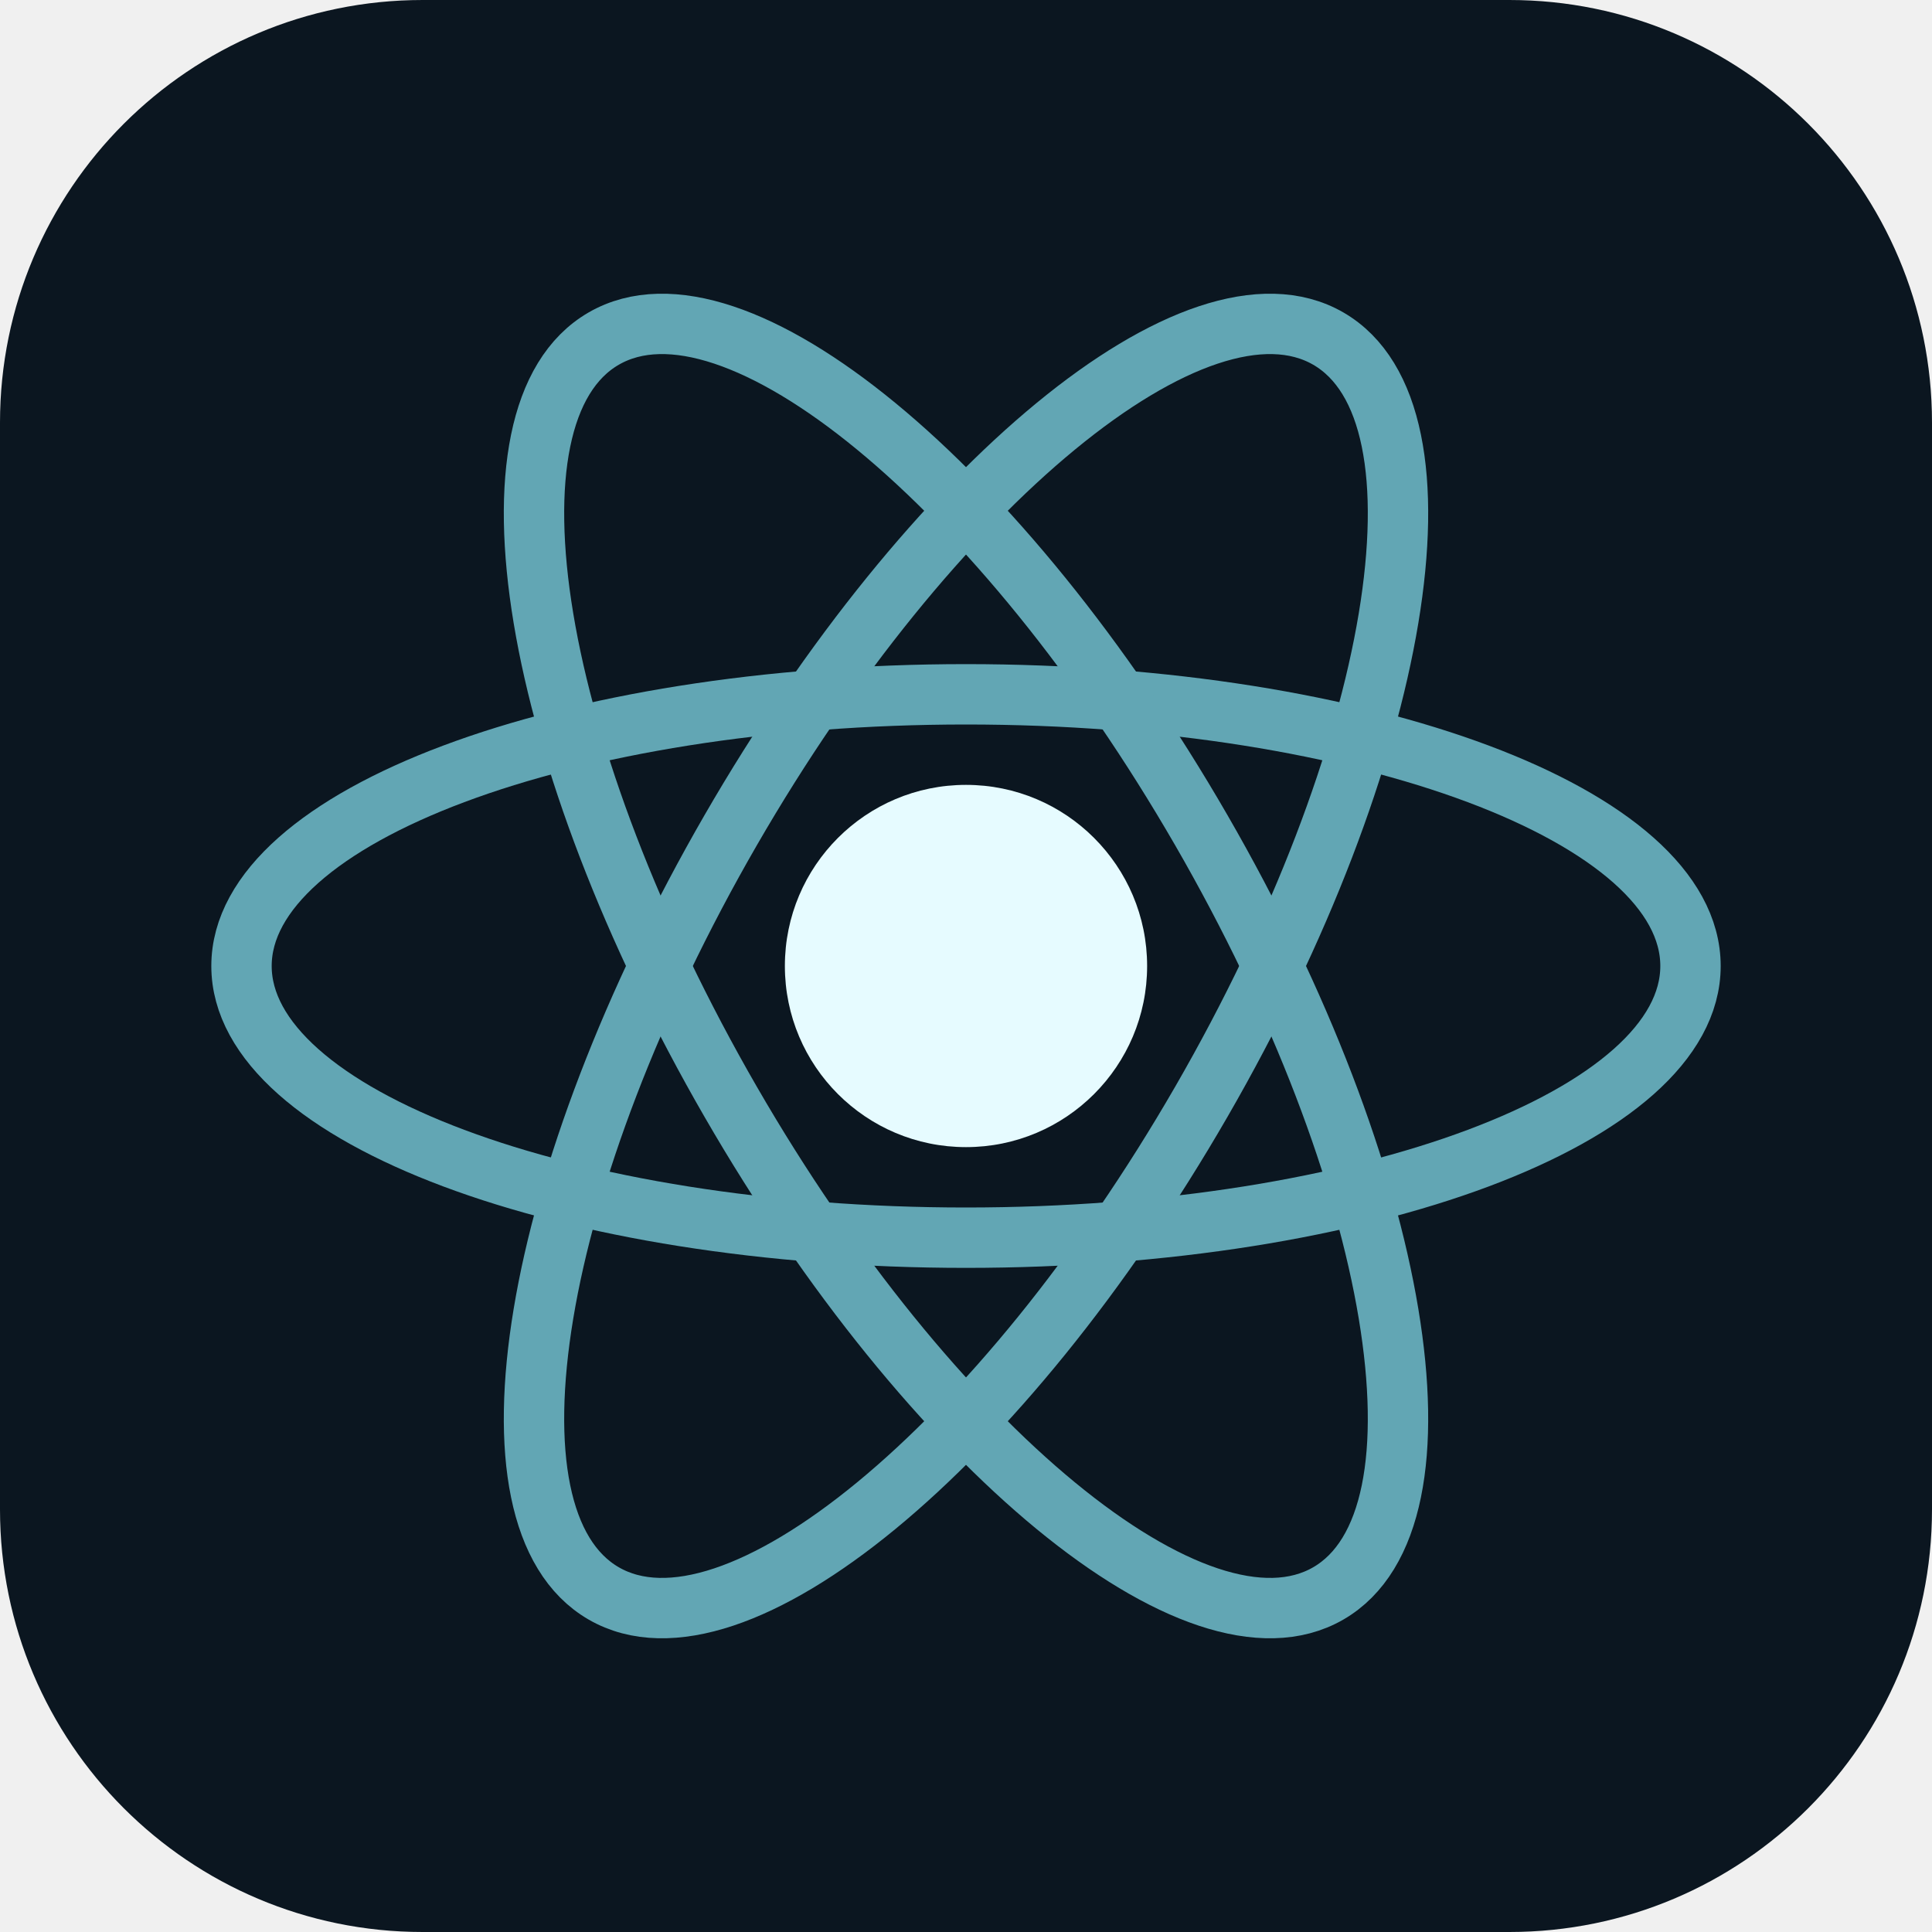
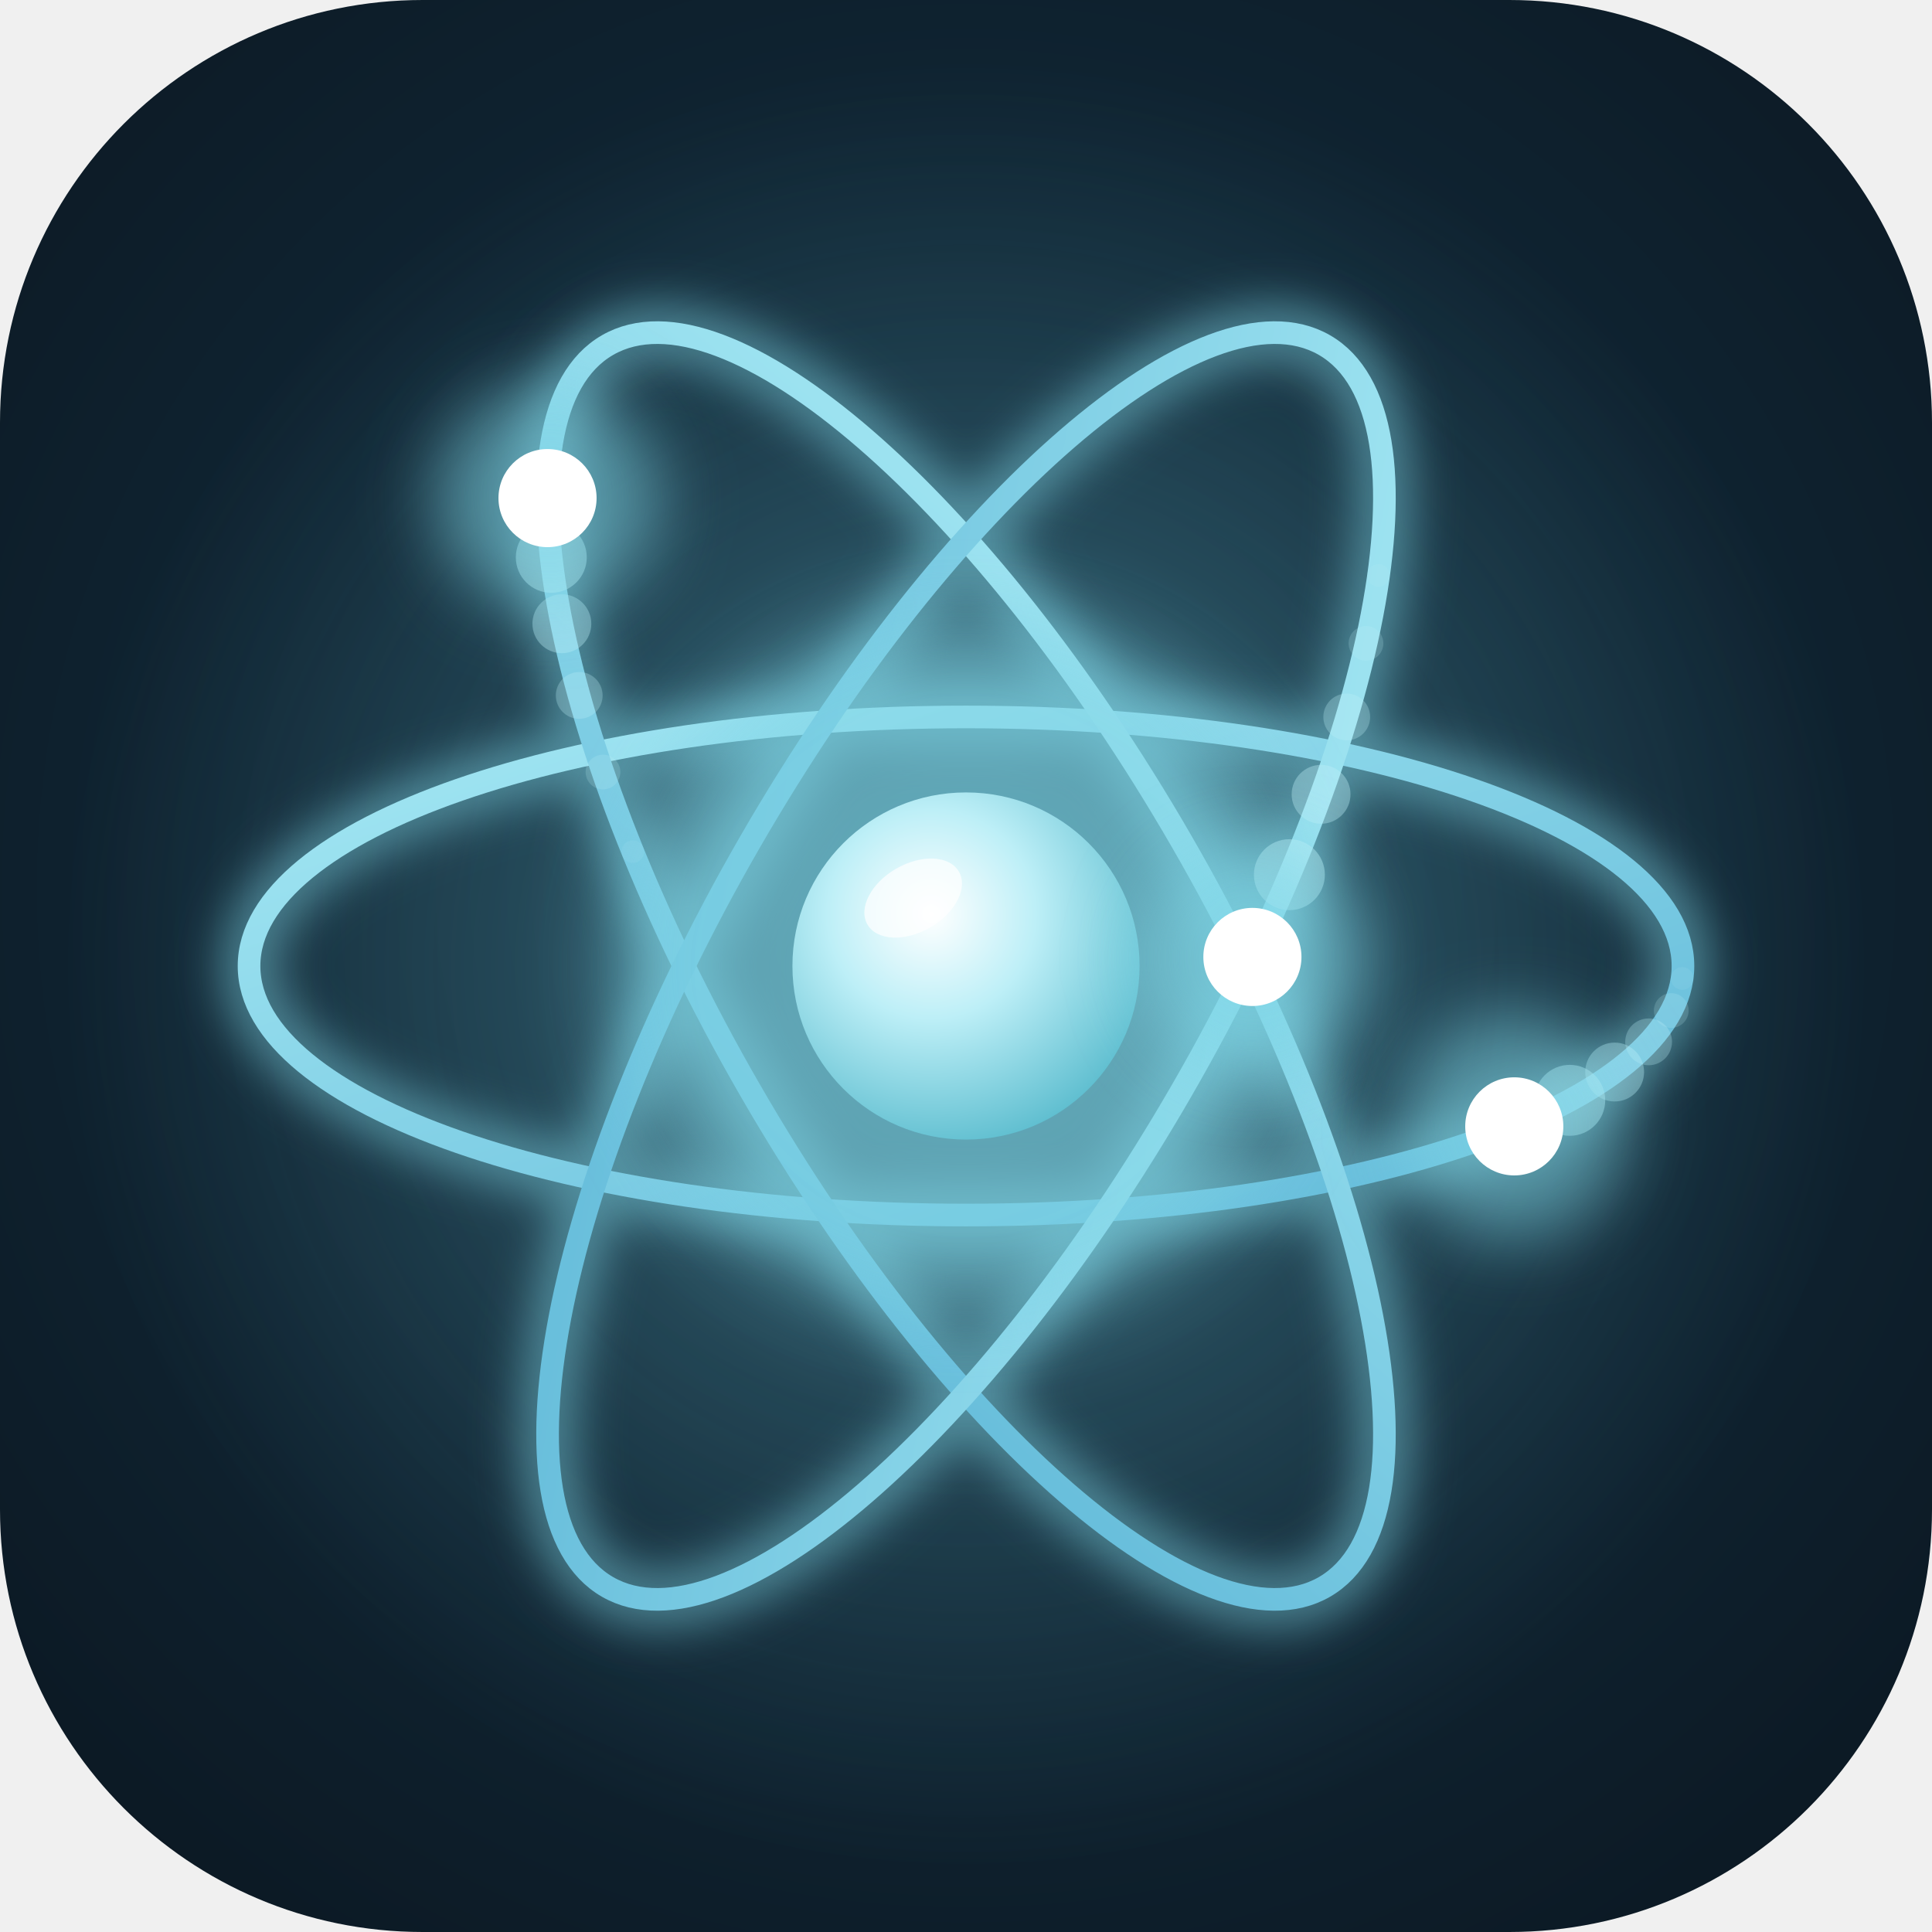
- <svg xmlns="http://www.w3.org/2000/svg" viewBox="0 0 64 64" role="img" aria-label="Logo de AURA">
-   <rect width="64" height="64" rx="14" fill="#0b1620" />
-   <g fill="none" stroke="#7fd6e6" stroke-width="2" opacity=".75">
-     <ellipse cx="32" cy="32" rx="24" ry="9" />
-     <ellipse cx="32" cy="32" rx="24" ry="9" transform="rotate(60 32 32)" />
-     <ellipse cx="32" cy="32" rx="24" ry="9" transform="rotate(120 32 32)" />
+ <svg xmlns="http://www.w3.org/2000/svg" viewBox="0 0 512 512" role="img" aria-label="AURA">
+   <defs>
+     <radialGradient id="bg" cx="50%" cy="46%" r="72%">
+       <stop offset="0" stop-color="#17394a" />
+       <stop offset=".55" stop-color="#0f2432" />
+       <stop offset="1" stop-color="#0b1620" />
+     </radialGradient>
+     <radialGradient id="halo">
+       <stop offset="0" stop-color="#7fd6e6" stop-opacity=".55" />
+       <stop offset=".5" stop-color="#7fd6e6" stop-opacity=".16" />
+       <stop offset="1" stop-color="#7fd6e6" stop-opacity="0" />
+     </radialGradient>
+     <radialGradient id="core" cx="40%" cy="35%" r="75%">
+       <stop offset="0" stop-color="#ffffff" />
+       <stop offset=".4" stop-color="#bdeff7" />
+       <stop offset="1" stop-color="#4fb6c9" />
+     </radialGradient>
+     <linearGradient id="ring" x1="0" y1="0" x2="1" y2="1">
+       <stop offset="0" stop-color="#a6e9f4" />
+       <stop offset="1" stop-color="#5fb8d8" />
+     </linearGradient>
+     <filter id="blur" x="-60%" y="-60%" width="220%" height="220%">
+       <feGaussianBlur stdDeviation="9" />
+     </filter>
+     <filter id="glow" x="-20%" y="-20%" width="140%" height="140%">
+       <feGaussianBlur stdDeviation="6" />
+     </filter>
+   </defs>
+   <rect width="512" height="512" rx="112" fill="url(#bg)" />
+   <g transform="translate(256 256) scale(1)">
+     <circle r="240" fill="url(#halo)" />
+     <g fill="none" stroke="#7fd6e6" stroke-width="15" opacity=".5" filter="url(#glow)">
+       <ellipse rx="190" ry="66" transform="rotate(0)" />
+       <ellipse rx="190" ry="66" transform="rotate(60)" />
+       <ellipse rx="190" ry="66" transform="rotate(120)" />
+     </g>
+     <g fill="none" stroke="url(#ring)" stroke-width="6" stroke-linecap="round">
+       <ellipse rx="190" ry="66" transform="rotate(0)" />
+       <ellipse rx="190" ry="66" transform="rotate(60)" />
+       <ellipse rx="190" ry="66" transform="rotate(120)" />
+     </g>
+     <circle r="92" fill="#7fd6e6" opacity=".5" filter="url(#blur)" />
+     <circle r="46" fill="url(#core)" />
+     <ellipse cx="-14" cy="-18" rx="14" ry="9" fill="#ffffff" opacity=".7" transform="rotate(-30 -14 -18)" />
+     <circle cx="160.0" cy="35.6" r="9.4" fill="#bdeff7" opacity="0.46" />
+     <circle cx="171.9" cy="28.1" r="7.8" fill="#bdeff7" opacity="0.37" />
+     <circle cx="180.9" cy="20.1" r="6.2" fill="#bdeff7" opacity="0.28" />
+     <circle cx="186.9" cy="11.8" r="4.6" fill="#bdeff7" opacity="0.19" />
+     <circle cx="189.8" cy="3.3" r="3.0" fill="#bdeff7" opacity="0.10" />
+     <circle cx="145.3" cy="42.5" r="30" fill="#7fd6e6" opacity=".55" filter="url(#blur)" />
+     <circle cx="145.3" cy="42.5" r="13" fill="#ffffff" />
+     <circle cx="-109.9" cy="-108.3" r="9.4" fill="#bdeff7" opacity="0.46" />
+     <circle cx="-107.1" cy="-90.7" r="7.8" fill="#bdeff7" opacity="0.37" />
+     <circle cx="-102.5" cy="-71.7" r="6.2" fill="#bdeff7" opacity="0.28" />
+     <circle cx="-96.2" cy="-51.4" r="4.6" fill="#bdeff7" opacity="0.19" />
+     <circle cx="-88.3" cy="-30.3" r="3.0" fill="#bdeff7" opacity="0.10" />
+     <circle cx="-110.9" cy="-124.0" r="30" fill="#7fd6e6" opacity=".55" filter="url(#blur)" />
+     <circle cx="-110.9" cy="-124.0" r="13" fill="#ffffff" />
+     <circle cx="85.7" cy="-24.2" r="9.4" fill="#bdeff7" opacity="0.46" />
+     <circle cx="94.1" cy="-45.5" r="7.8" fill="#bdeff7" opacity="0.37" />
+     <circle cx="100.9" cy="-66.0" r="6.2" fill="#bdeff7" opacity="0.28" />
+     <circle cx="106.0" cy="-85.5" r="4.6" fill="#bdeff7" opacity="0.19" />
+     <circle cx="109.3" cy="-103.5" r="3.0" fill="#bdeff7" opacity="0.10" />
+     <circle cx="75.9" cy="-2.4" r="30" fill="#7fd6e6" opacity=".55" filter="url(#blur)" />
+     <circle cx="75.9" cy="-2.4" r="13" fill="#ffffff" />
  </g>
-   <circle cx="32" cy="32" r="6" fill="#e6fbff" />
</svg>
